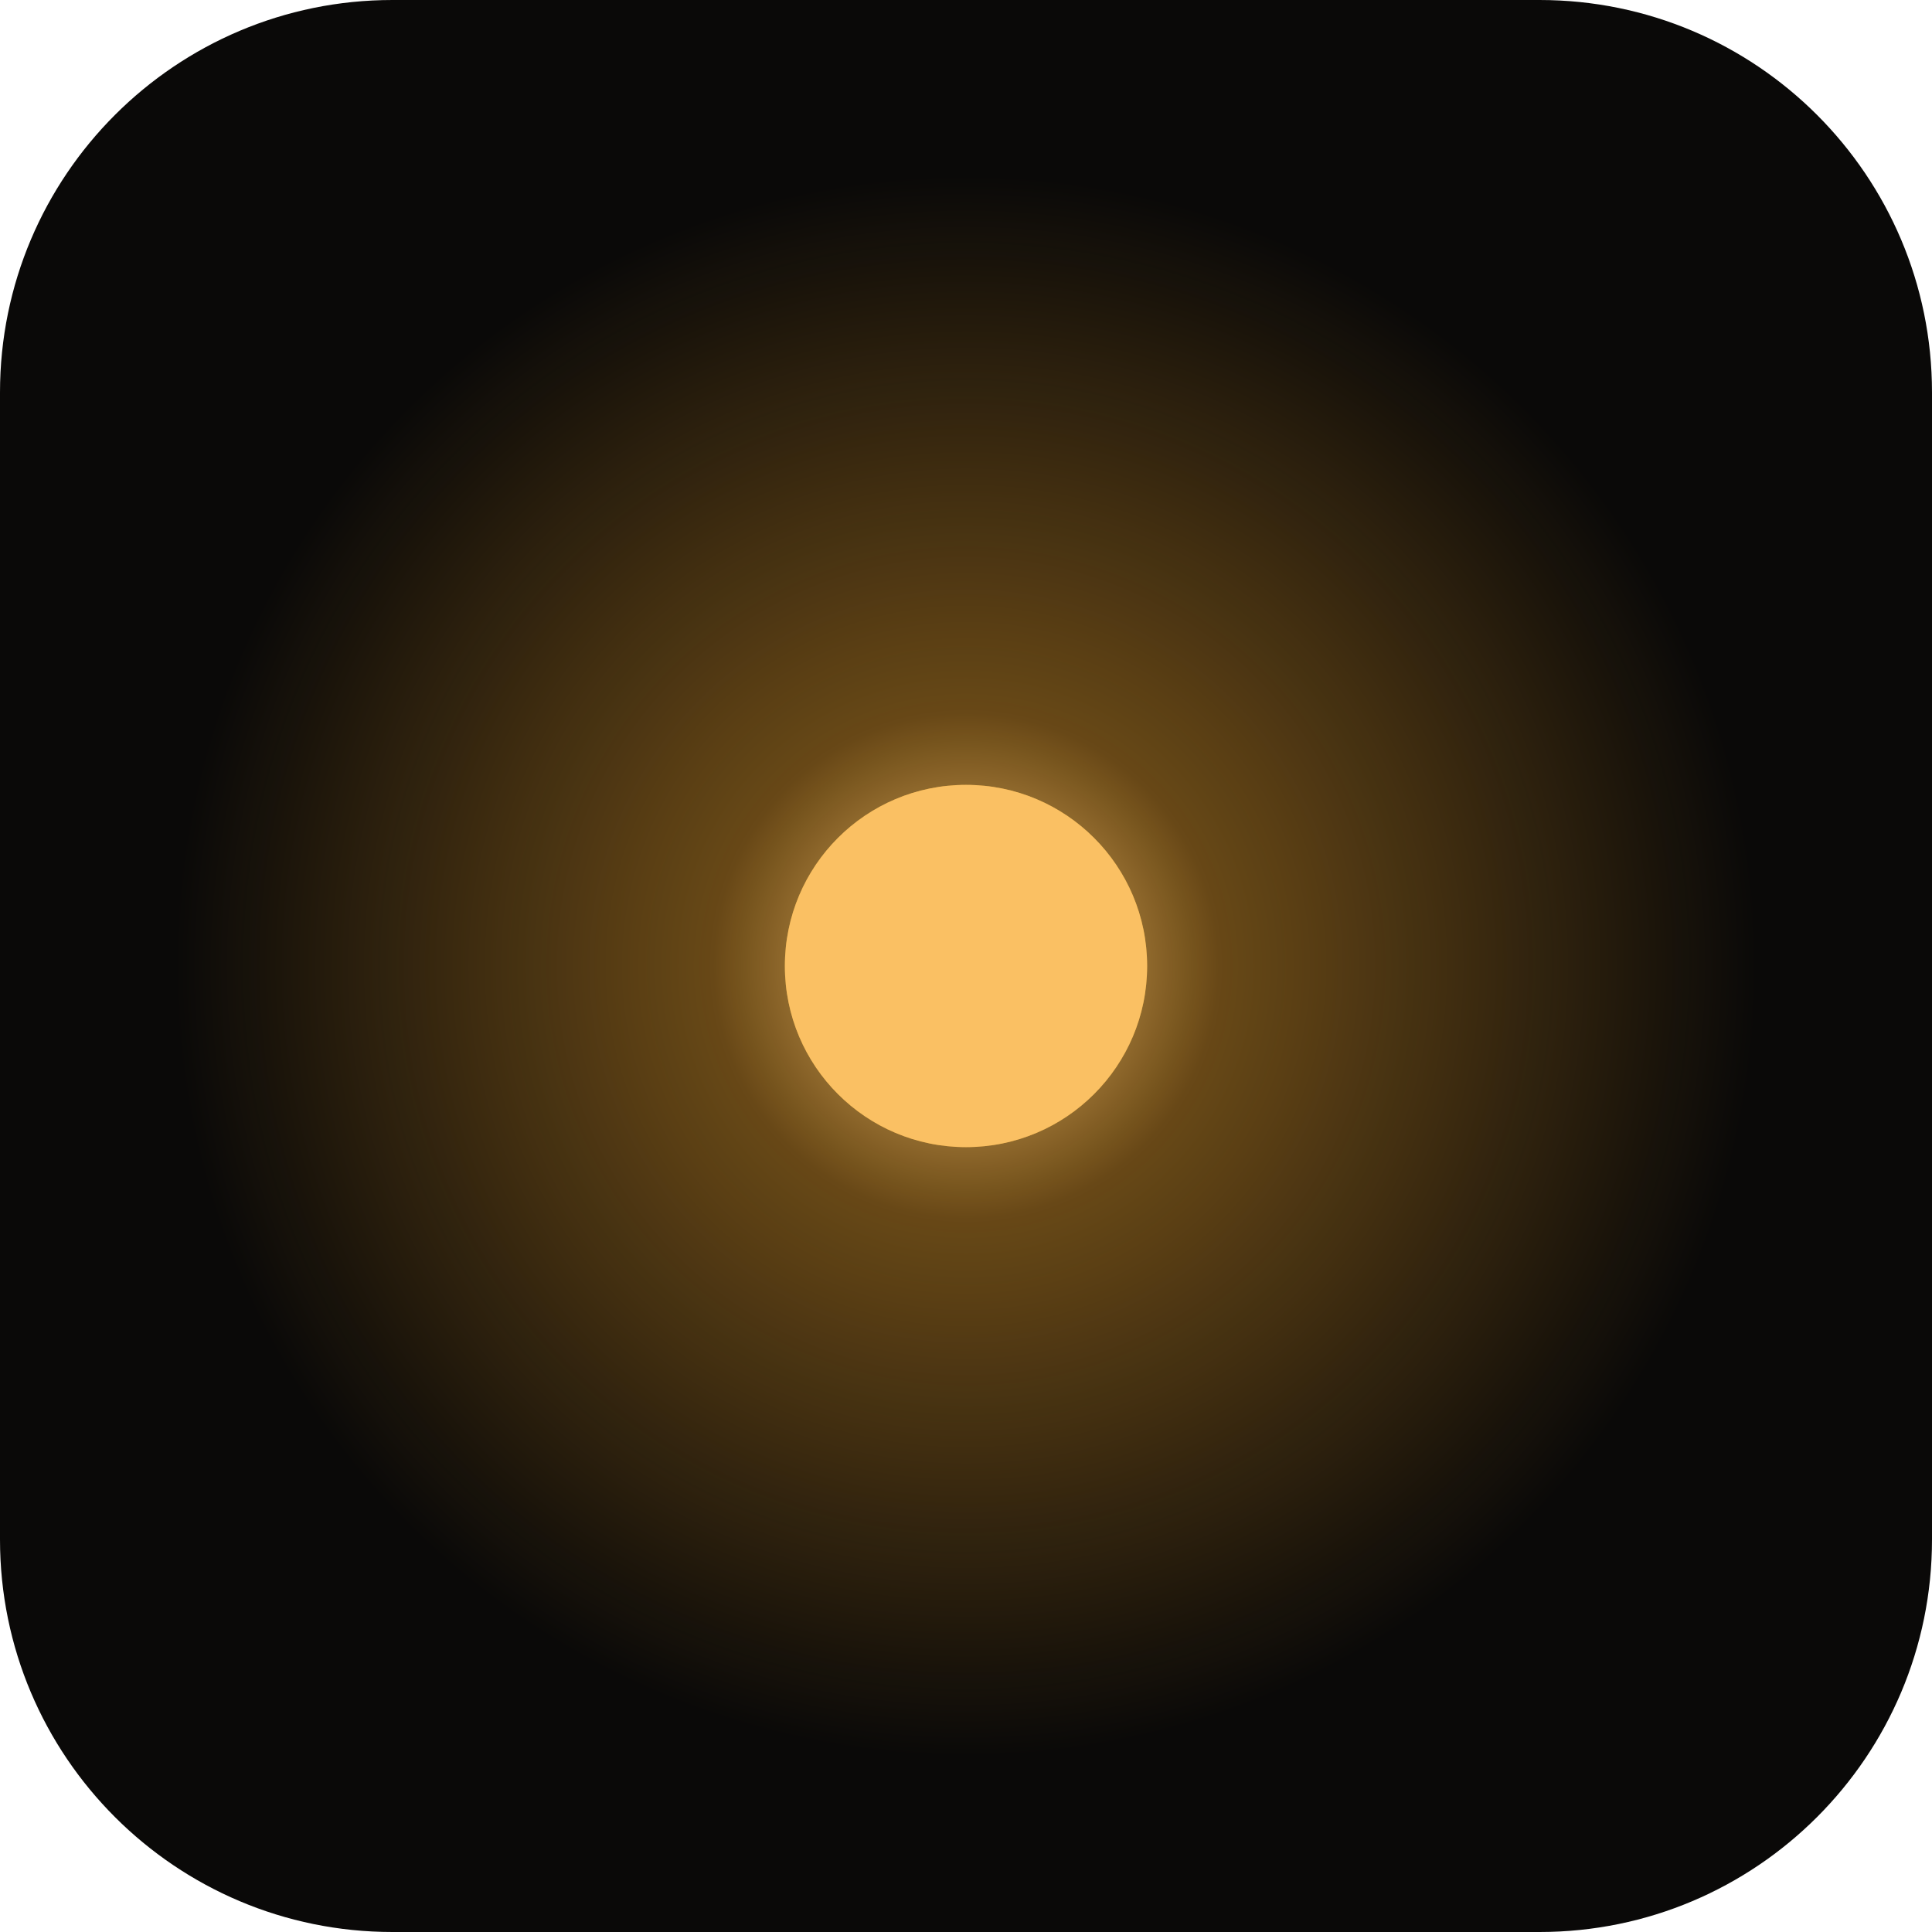
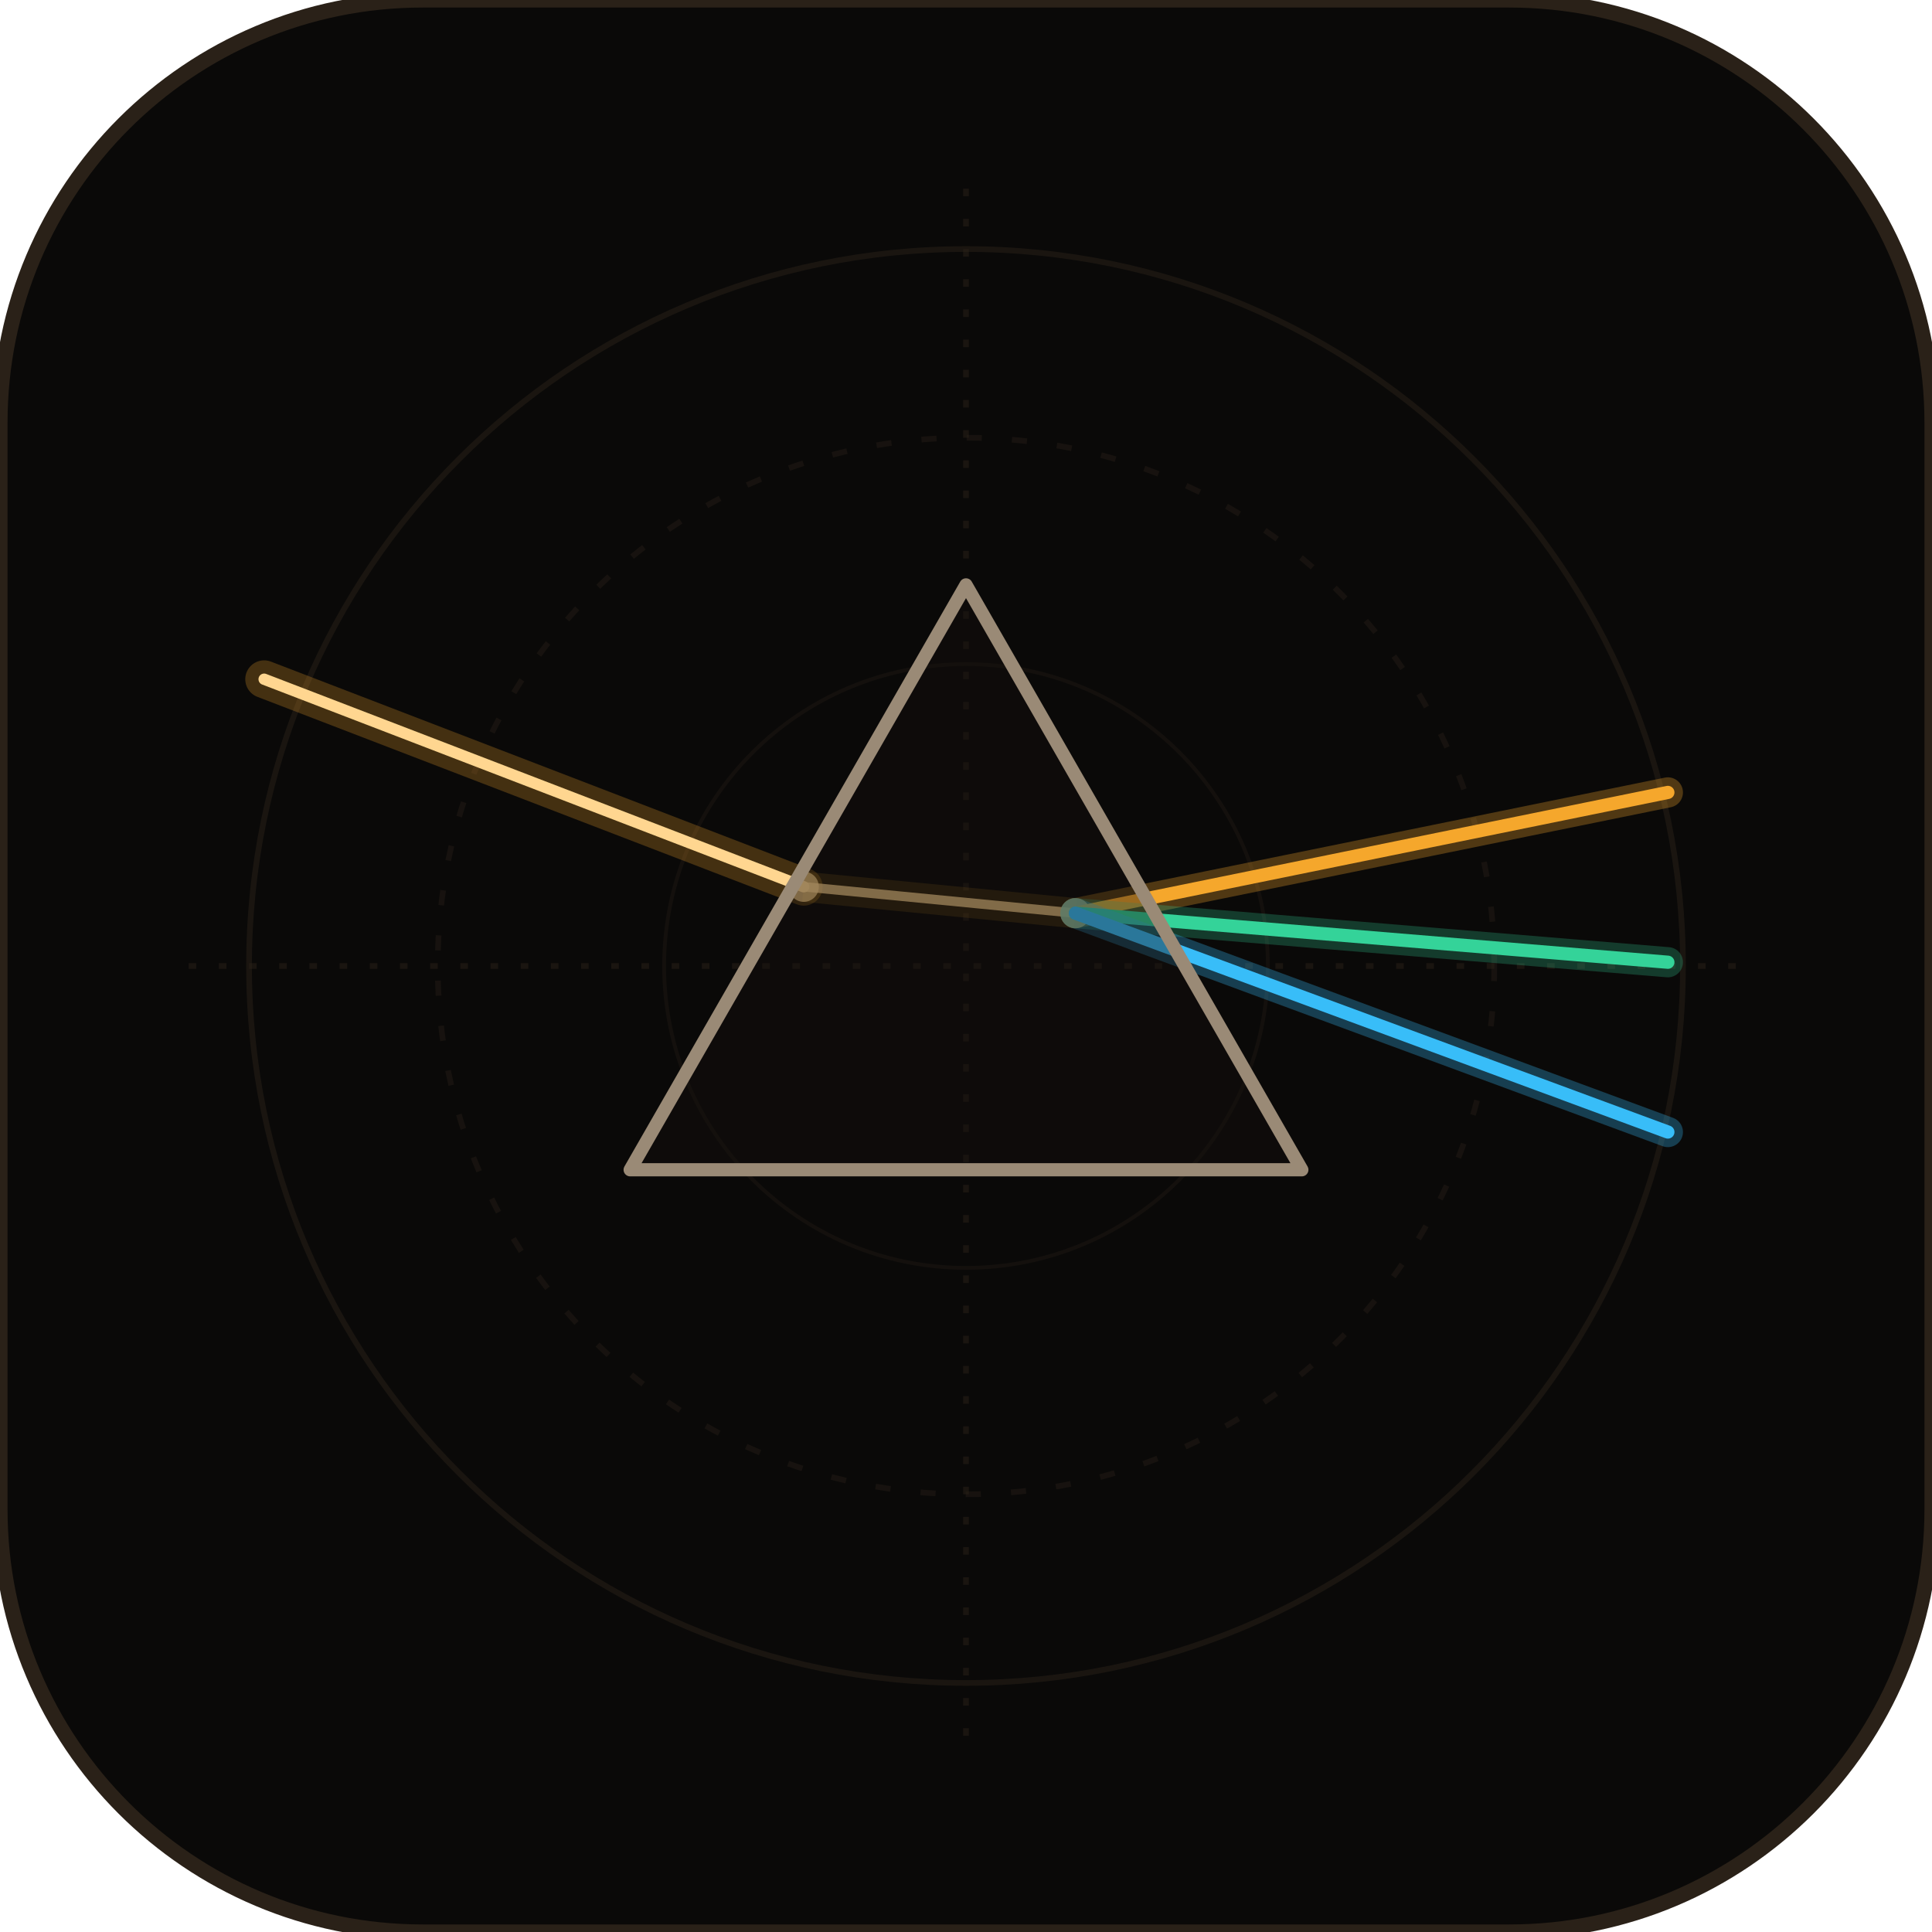
<svg xmlns="http://www.w3.org/2000/svg" width="512" height="512" viewBox="0 0 512 512">
-   <defs>
-     <radialGradient id="glow" cx="50%" cy="50%" r="50%">
-       <stop offset="0%" stop-color="#ffd690" stop-opacity="0.95" />
-       <stop offset="32%" stop-color="#f5a72c" stop-opacity="0.40" />
-       <stop offset="100%" stop-color="#f5a72c" stop-opacity="0" />
-     </radialGradient>
-   </defs>
-   <rect width="512" height="512" rx="104" fill="#0a0908" />
-   <circle cx="256" cy="256" r="210" fill="url(#glow)" />
-   <circle cx="256" cy="256" r="48" fill="#f5a72c" />
-   <circle cx="256" cy="256" r="48" fill="#ffd690" opacity="0.55" />
+   <rect width="512" height="512" rx="112" fill="#0a0908" stroke="#2a2118" stroke-width="4" />
+   <circle cx="256" cy="256" r="190" fill="none" stroke="#2a2118" stroke-width="1.5" opacity="0.5" />
+   <circle cx="256" cy="256" r="140" fill="none" stroke="#2a2118" stroke-width="1.5" stroke-dasharray="4,8" opacity="0.4" />
+   <circle cx="256" cy="256" r="80" fill="none" stroke="#2a2118" stroke-width="1" opacity="0.3" />
+   <line x1="256" y1="50" x2="256" y2="462" stroke="#2a2118" stroke-width="1.5" stroke-dasharray="2,6" opacity="0.5" />
+   <line x1="50" y1="256" x2="462" y2="256" stroke="#2a2118" stroke-width="1.5" stroke-dasharray="2,6" opacity="0.5" />
+   <line x1="70" y1="180" x2="213" y2="235" stroke="#f5a72c" stroke-width="10" stroke-opacity="0.25" stroke-linecap="round" />
+   <line x1="70" y1="180" x2="213" y2="235" stroke="#ffd690" stroke-width="3" stroke-linecap="round" />
+   <line x1="213" y1="235" x2="285" y2="242" stroke="#f5a72c" stroke-width="8" stroke-opacity="0.15" />
+   <line x1="213" y1="235" x2="285" y2="242" stroke="#ffd690" stroke-width="2.5" opacity="0.75" />
+   <circle cx="213" cy="235" r="4" fill="#ffd690" opacity="0.7" />
+   <circle cx="285" cy="242" r="4" fill="#ffd690" opacity="0.7" />
+   <line x1="285" y1="242" x2="442" y2="210" stroke="#f5a72c" stroke-width="8" stroke-opacity="0.3" stroke-linecap="round" />
+   <line x1="285" y1="242" x2="442" y2="210" stroke="#f5a72c" stroke-width="3.5" stroke-linecap="round" />
+   <line x1="285" y1="242" x2="442" y2="255" stroke="#34d399" stroke-width="8" stroke-opacity="0.25" stroke-linecap="round" />
+   <line x1="285" y1="242" x2="442" y2="255" stroke="#34d399" stroke-width="3.5" stroke-linecap="round" />
+   <line x1="285" y1="242" x2="442" y2="300" stroke="#38bdf8" stroke-width="8" stroke-opacity="0.3" stroke-linecap="round" />
+   <line x1="285" y1="242" x2="442" y2="300" stroke="#38bdf8" stroke-width="3.5" stroke-linecap="round" />
+   <polygon points="256,155 345,310 167,310" fill="#15110d" fill-opacity="0.4" stroke="#9a8a76" stroke-width="3.5" stroke-linejoin="round" />
</svg>
